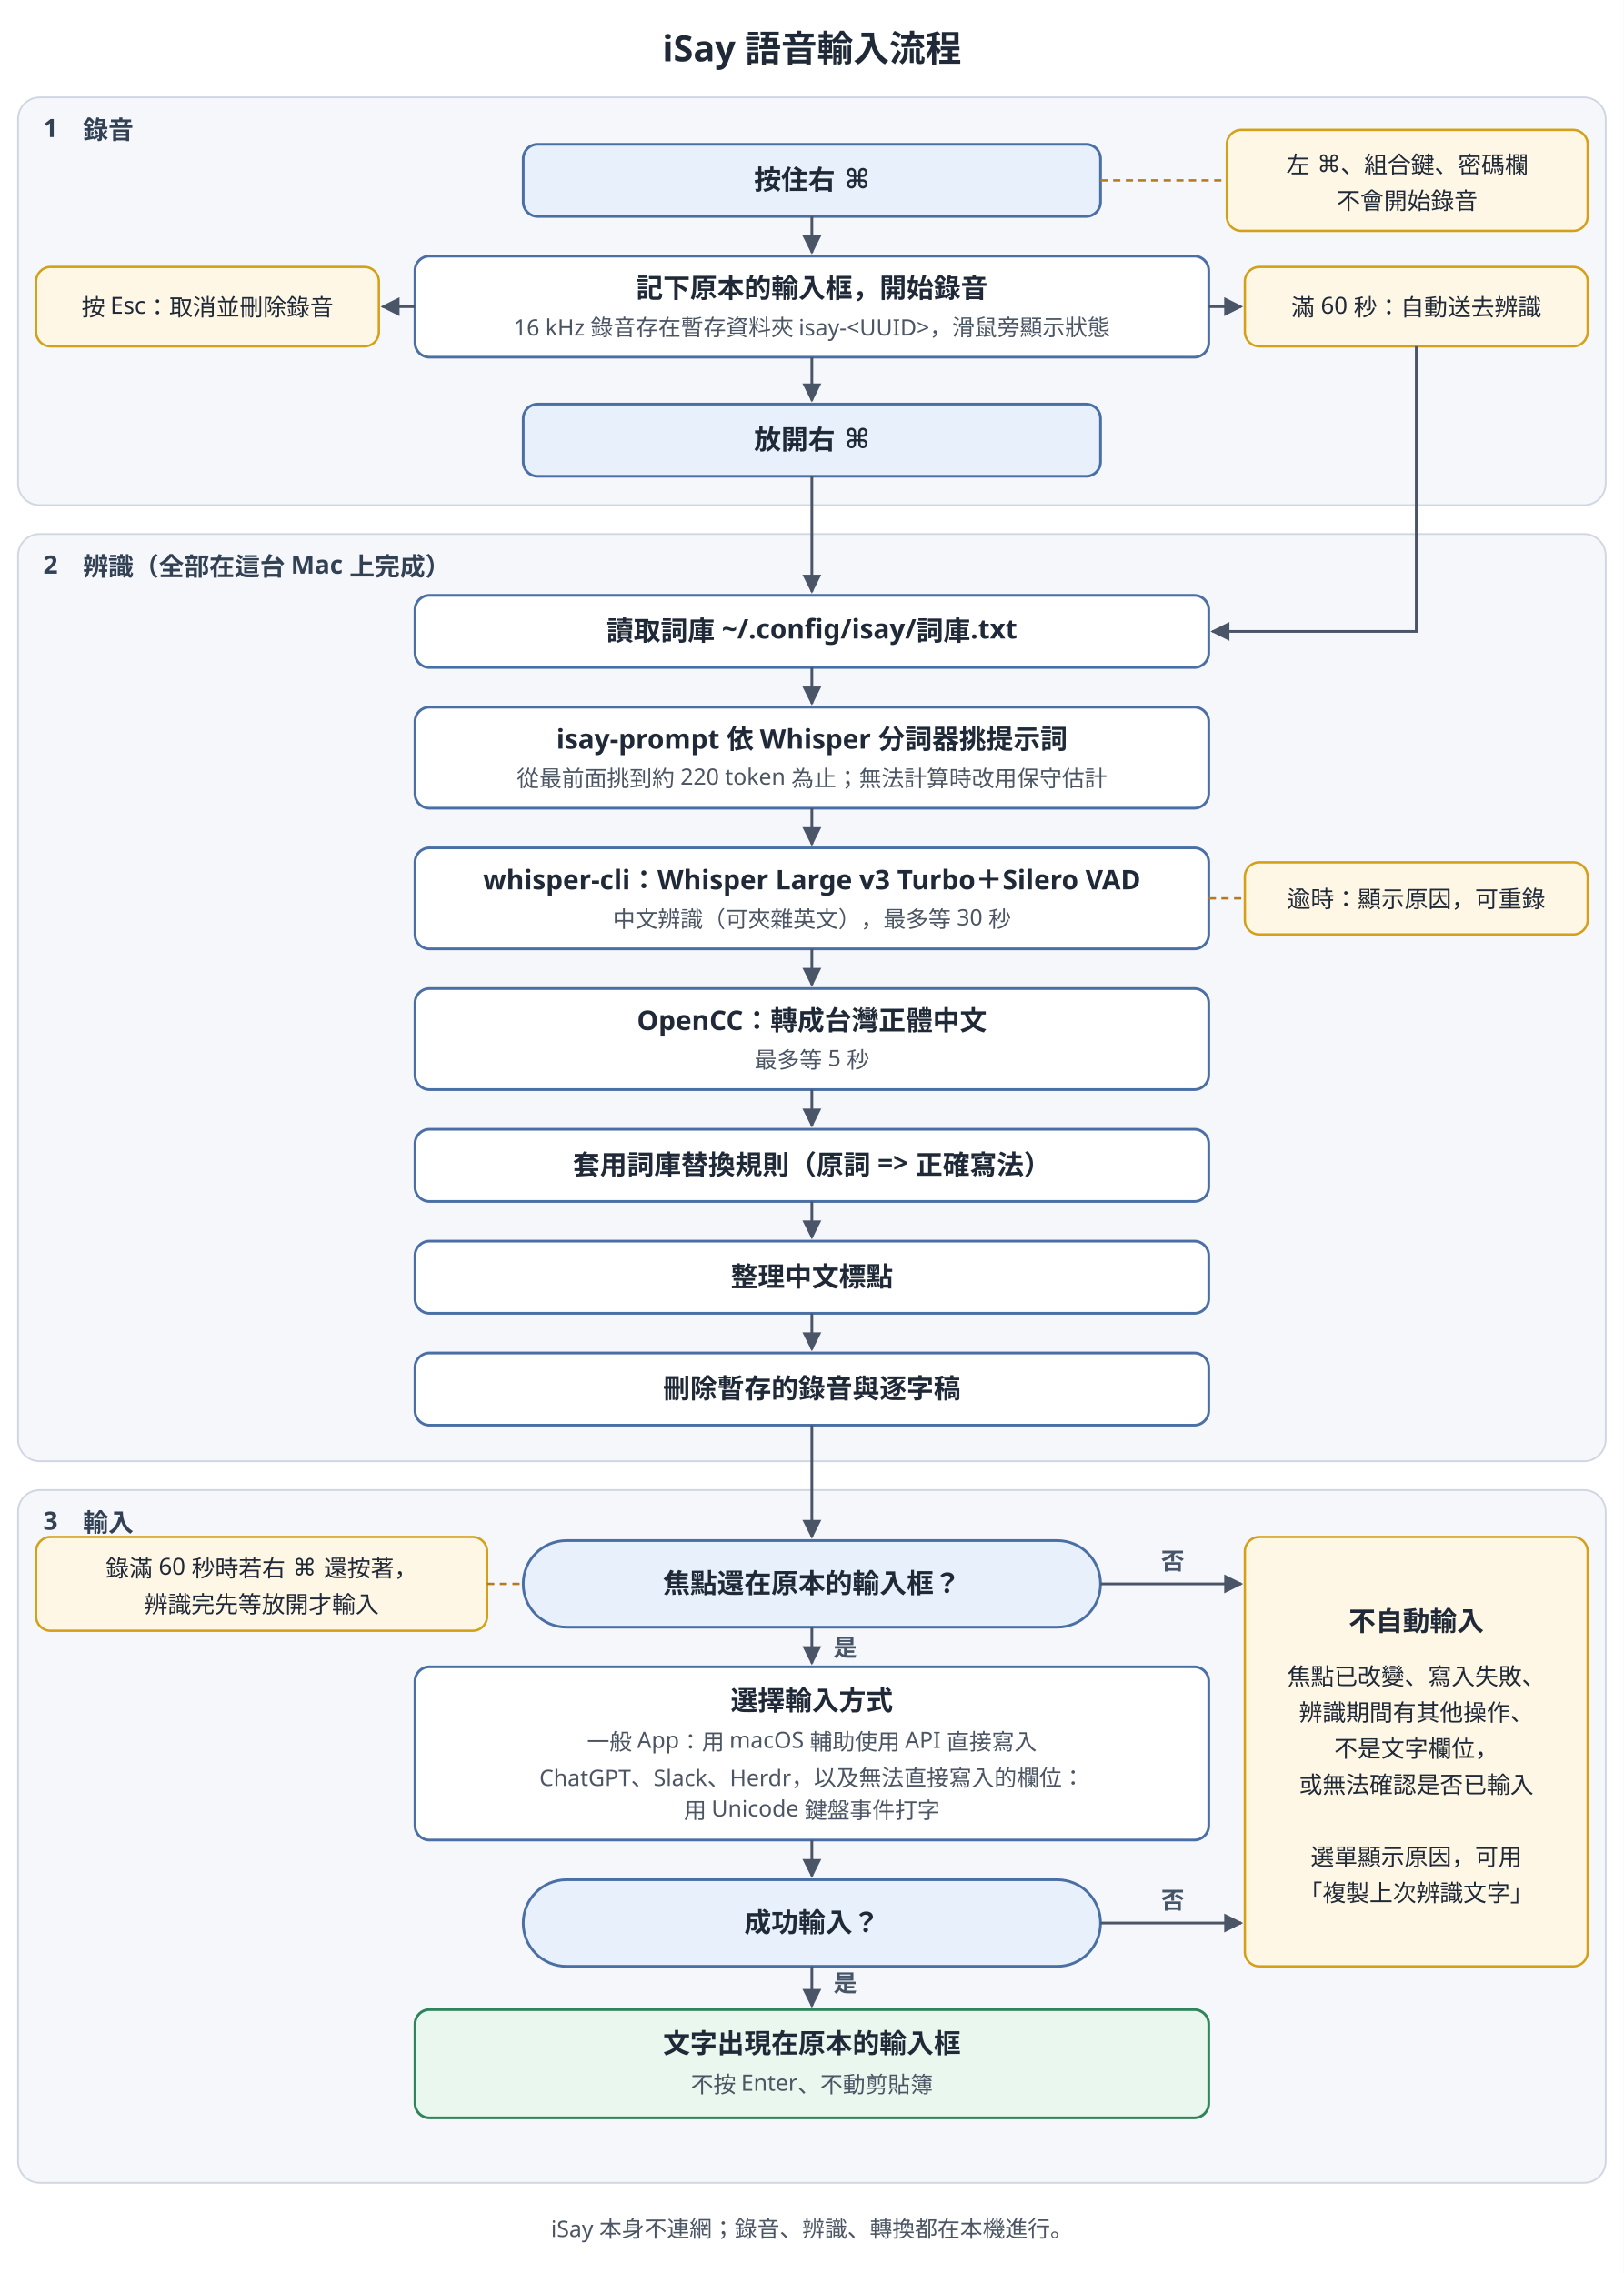
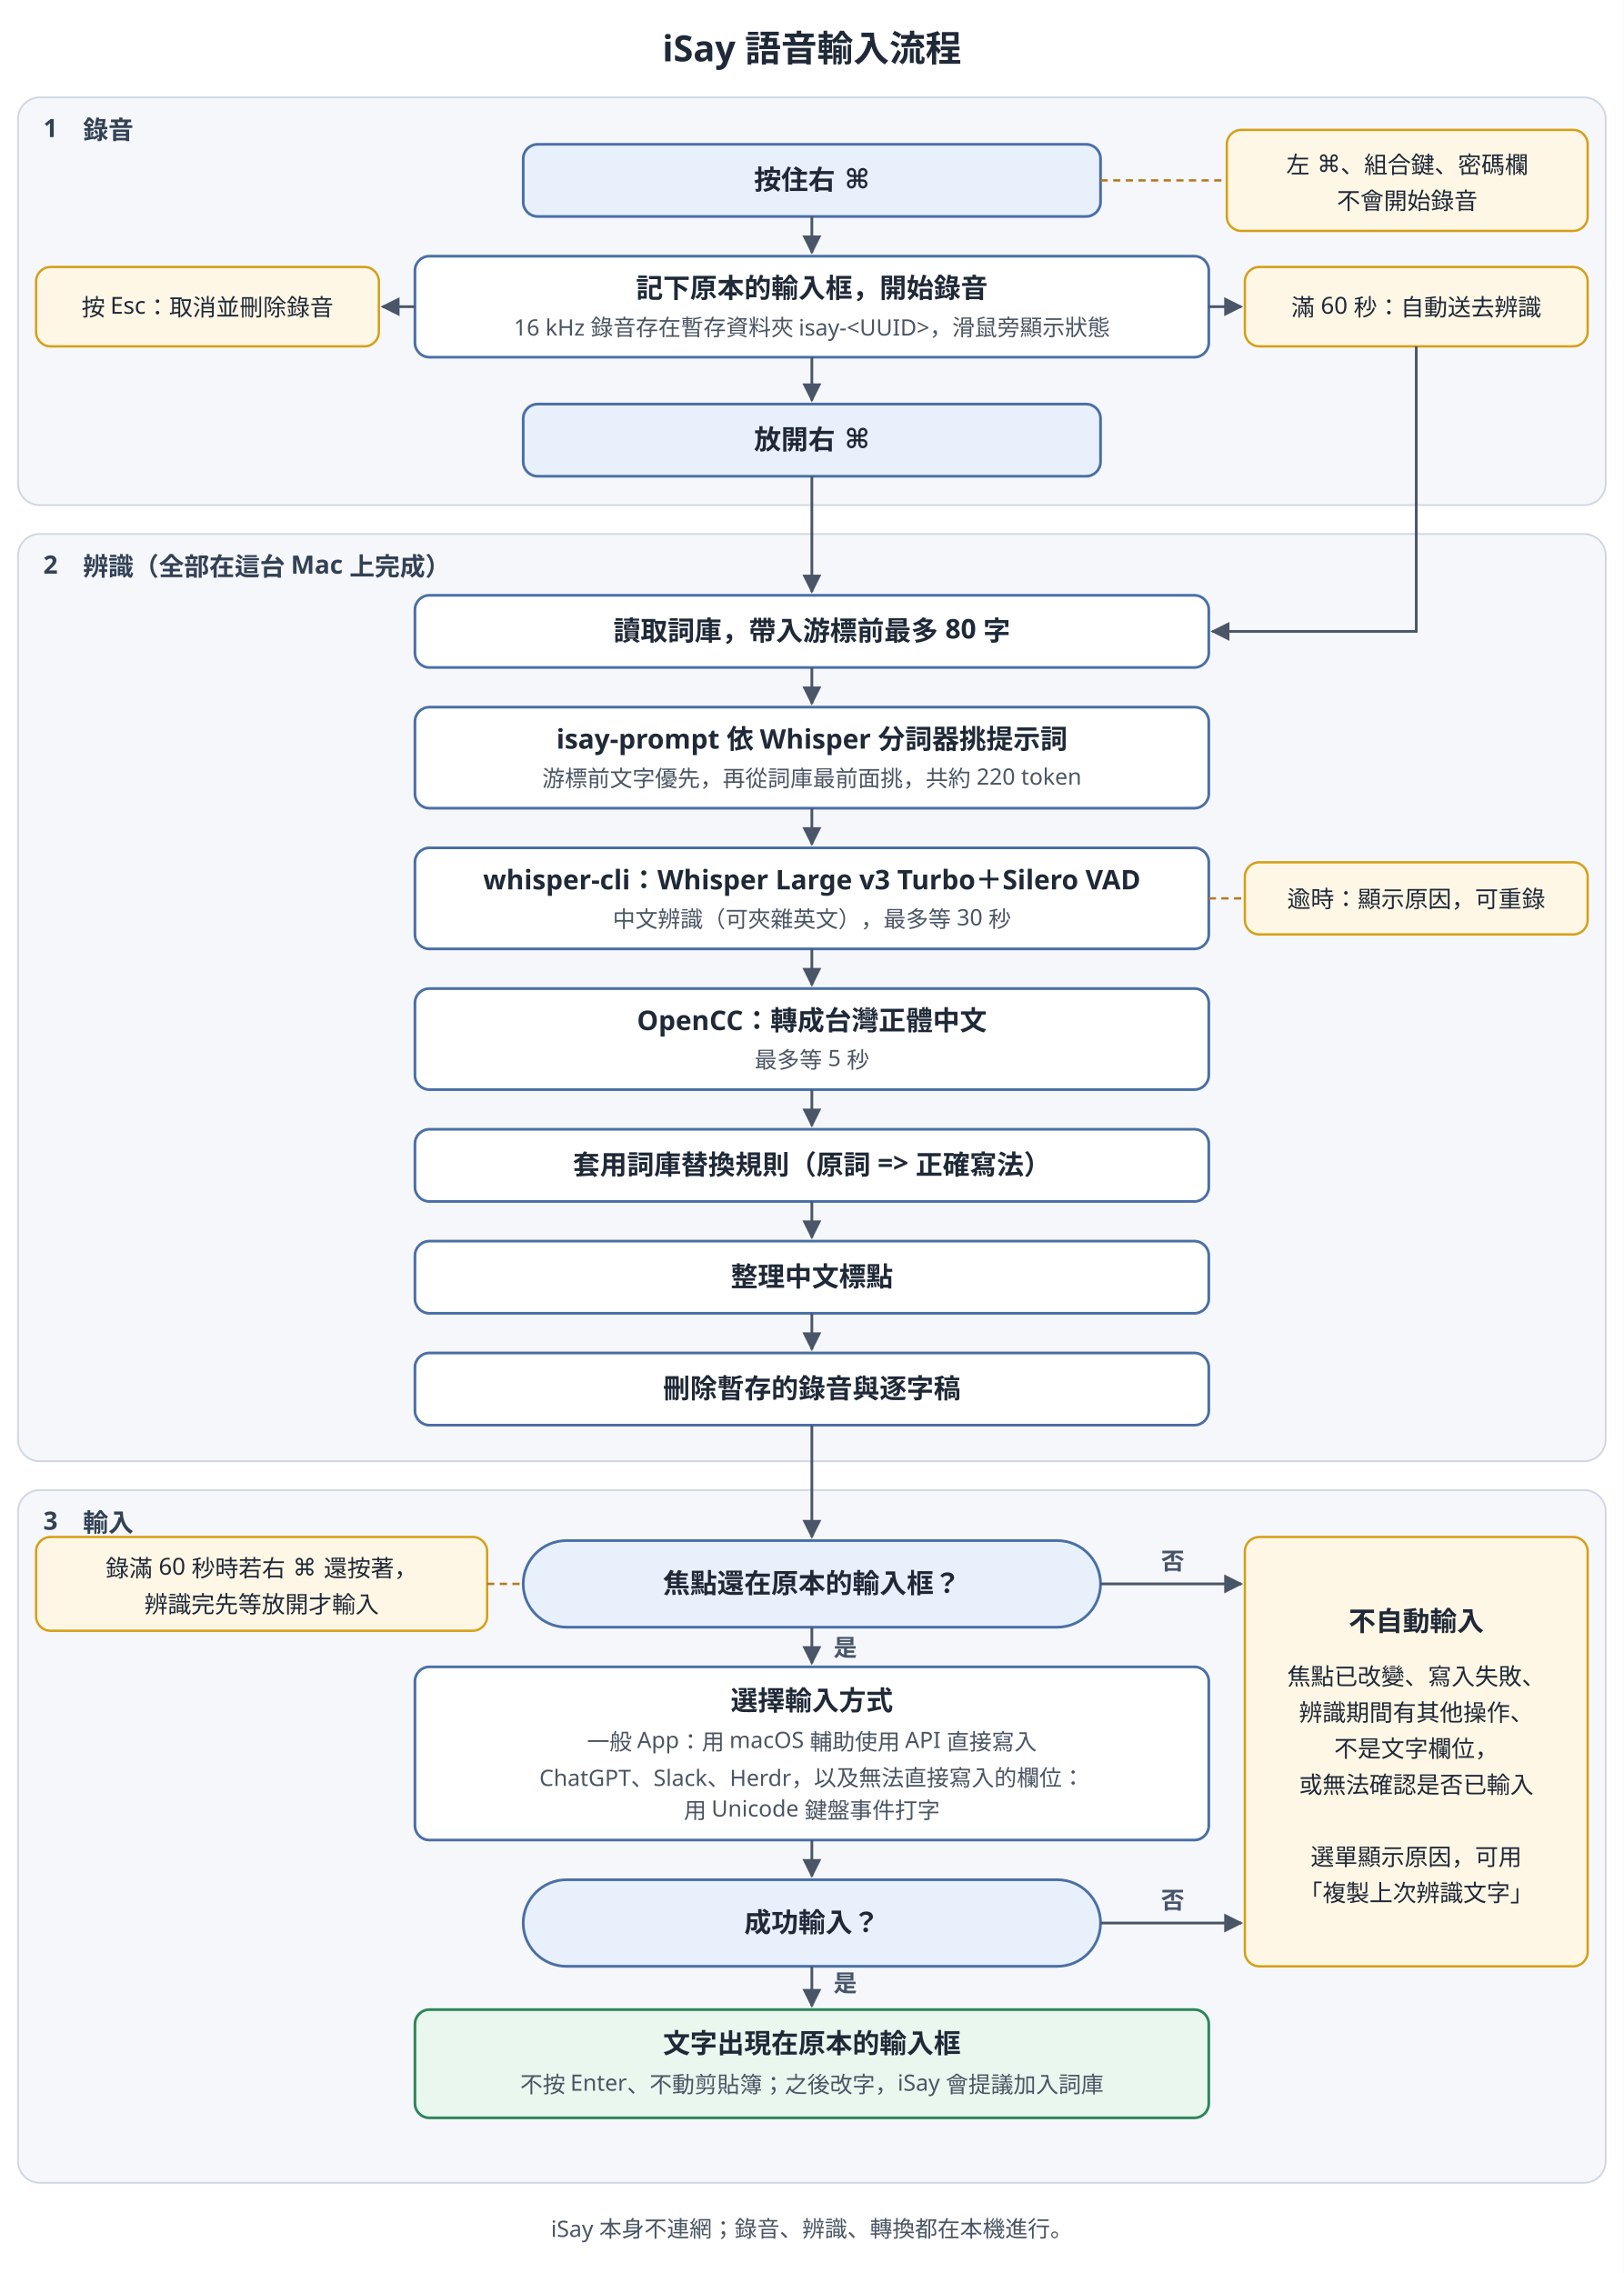
<svg xmlns="http://www.w3.org/2000/svg" viewBox="0 0 900 1260" width="900" height="1260" role="img" aria-labelledby="title desc">
  <defs>
    <style>
      text { font-family: 'PingFang TC', 'Noto Sans TC', 'Microsoft JhengHei', sans-serif; fill: #1f2937; }
      .main { font-size: 15px; font-weight: 600; }
      .sub { font-size: 12.5px; fill: #4b5563; }
      .side { font-size: 13px; }
      .section { font-size: 14px; font-weight: 700; fill: #334155; }
      .label { font-size: 13px; font-weight: 600; fill: #475569; }
      .box { fill: #ffffff; stroke: #4a6fa5; stroke-width: 1.5; }
      .key { fill: #e8f0fb; stroke: #4a6fa5; stroke-width: 1.5; }
      .alt { fill: #fff7e6; stroke: #d4a017; stroke-width: 1.3; }
      .done { fill: #e9f7ef; stroke: #2f855a; stroke-width: 1.5; }
      .bg { fill: #f5f7fb; stroke: #d0d7e2; stroke-width: 1; }
      .arrow { fill: none; stroke: #4a5568; stroke-width: 1.5; marker-end: url(#head); }
      .dash { fill: none; stroke: #b7791f; stroke-width: 1.3; stroke-dasharray: 4 3; }
    </style>
    <marker id="head" viewBox="0 0 10 10" refX="9" refY="5" markerWidth="7" markerHeight="7" orient="auto-start-reverse">
      <path d="M0 0 L10 5 L0 10 z" fill="#4a5568" />
    </marker>
  </defs>
  <rect width="900" height="1260" fill="#ffffff" />
  <text x="450" y="34" text-anchor="middle" style="font-size:20px;font-weight:700">iSay 語音輸入流程</text>
  <rect class="bg" x="10" y="54" width="880" height="226" rx="12" />
  <text class="section" x="24" y="76">1　錄音</text>
  <rect class="key" x="290" y="80" width="320" height="40" rx="8" />
  <text class="main" x="450" y="105" text-anchor="middle">按住右 ⌘</text>
  <rect class="alt" x="680" y="72" width="200" height="56" rx="8" />
  <text class="side" x="780" y="96" text-anchor="middle">左 ⌘、組合鍵、密碼欄</text>
  <text class="side" x="780" y="116" text-anchor="middle">不會開始錄音</text>
  <path class="dash" d="M610 100 H680" />
  <path class="arrow" d="M450 120 V140" />
  <rect class="box" x="230" y="142" width="440" height="56" rx="8" />
  <text class="main" x="450" y="165" text-anchor="middle">記下原本的輸入框，開始錄音</text>
  <text class="sub" x="450" y="186" text-anchor="middle">16 kHz 錄音存在暫存資料夾 isay-&lt;UUID&gt;，滑鼠旁顯示狀態</text>
  <rect class="alt" x="20" y="148" width="190" height="44" rx="8" />
  <text class="side" x="115" y="175" text-anchor="middle">按 Esc：取消並刪除錄音</text>
  <path class="arrow" d="M230 170 H212" />
  <rect class="alt" x="690" y="148" width="190" height="44" rx="8" />
  <text class="side" x="785" y="175" text-anchor="middle">滿 60 秒：自動送去辨識</text>
  <path class="arrow" d="M670 170 H688" />
  <path class="arrow" d="M450 198 V222" />
  <rect class="key" x="290" y="224" width="320" height="40" rx="8" />
  <text class="main" x="450" y="249" text-anchor="middle">放開右 ⌘</text>
  <rect class="bg" x="10" y="296" width="880" height="514" rx="12" />
  <text class="section" x="24" y="318">2　辨識（全部在這台 Mac 上完成）</text>
  <path class="arrow" d="M450 264 V328" />
  <rect class="box" x="230" y="330" width="440" height="40" rx="8" />
-   <text class="main" x="450" y="355" text-anchor="middle">讀取詞庫 ~/.config/isay/詞庫.txt</text>
+   <text class="main" x="450" y="355" text-anchor="middle">讀取詞庫，帶入游標前最多 80 字</text>
  <path class="arrow" d="M450 370 V390" />
  <rect class="box" x="230" y="392" width="440" height="56" rx="8" />
  <text class="main" x="450" y="415" text-anchor="middle">isay-prompt 依 Whisper 分詞器挑提示詞</text>
-   <text class="sub" x="450" y="436" text-anchor="middle">從最前面挑到約 220 token 為止；無法計算時改用保守估計</text>
+   <text class="sub" x="450" y="436" text-anchor="middle">游標前文字優先，再從詞庫最前面挑，共約 220 token</text>
  <path class="arrow" d="M450 448 V468" />
  <rect class="box" x="230" y="470" width="440" height="56" rx="8" />
  <text class="main" x="450" y="493" text-anchor="middle">whisper-cli：Whisper Large v3 Turbo＋Silero VAD</text>
  <text class="sub" x="450" y="514" text-anchor="middle">中文辨識（可夾雜英文），最多等 30 秒</text>
  <path class="arrow" d="M450 526 V546" />
  <rect class="box" x="230" y="548" width="440" height="56" rx="8" />
  <text class="main" x="450" y="571" text-anchor="middle">OpenCC：轉成台灣正體中文</text>
  <text class="sub" x="450" y="592" text-anchor="middle">最多等 5 秒</text>
  <path class="arrow" d="M450 604 V624" />
  <rect class="box" x="230" y="626" width="440" height="40" rx="8" />
  <text class="main" x="450" y="651" text-anchor="middle">套用詞庫替換規則（原詞 =&gt; 正確寫法）</text>
  <path class="arrow" d="M450 666 V686" />
  <rect class="box" x="230" y="688" width="440" height="40" rx="8" />
  <text class="main" x="450" y="713" text-anchor="middle">整理中文標點</text>
  <path class="arrow" d="M450 728 V748" />
  <rect class="box" x="230" y="750" width="440" height="40" rx="8" />
  <text class="main" x="450" y="775" text-anchor="middle">刪除暫存的錄音與逐字稿</text>
  <rect class="alt" x="690" y="478" width="190" height="40" rx="8" />
  <text class="side" x="785" y="503" text-anchor="middle">逾時：顯示原因，可重錄</text>
  <path class="dash" d="M670 498 H690" />
  <path class="arrow" d="M785 192 V350 H672" />
  <rect class="bg" x="10" y="826" width="880" height="384" rx="12" />
  <text class="section" x="24" y="848">3　輸入</text>
  <rect class="alt" x="20" y="852" width="250" height="52" rx="8" />
  <text class="side" x="145" y="874" text-anchor="middle">錄滿 60 秒時若右 ⌘ 還按著，</text>
  <text class="side" x="145" y="894" text-anchor="middle">辨識完先等放開才輸入</text>
  <path class="dash" d="M270 878 H290" />
  <path class="arrow" d="M450 790 V852" />
  <rect class="key" x="290" y="854" width="320" height="48" rx="24" />
  <text class="main" x="450" y="883" text-anchor="middle">焦點還在原本的輸入框？</text>
  <path class="arrow" d="M610 878 H688" />
  <text class="label" x="650" y="870" text-anchor="middle">否</text>
  <text class="label" x="462" y="918">是</text>
  <path class="arrow" d="M450 902 V922" />
  <rect class="box" x="230" y="924" width="440" height="96" rx="8" />
  <text class="main" x="450" y="948" text-anchor="middle">選擇輸入方式</text>
  <text class="sub" x="450" y="970" text-anchor="middle">一般 App：用 macOS 輔助使用 API 直接寫入</text>
  <text class="sub" x="450" y="990" text-anchor="middle">ChatGPT、Slack、Herdr，以及無法直接寫入的欄位：</text>
  <text class="sub" x="450" y="1008" text-anchor="middle">用 Unicode 鍵盤事件打字</text>
  <path class="arrow" d="M450 1020 V1040" />
  <rect class="key" x="290" y="1042" width="320" height="48" rx="24" />
  <text class="main" x="450" y="1071" text-anchor="middle">成功輸入？</text>
  <path class="arrow" d="M610 1066 H688" />
  <text class="label" x="650" y="1058" text-anchor="middle">否</text>
  <rect class="alt" x="690" y="852" width="190" height="238" rx="8" />
  <text class="main" x="785" y="904" text-anchor="middle">不自動輸入</text>
  <text class="side" x="785" y="934" text-anchor="middle">焦點已改變、寫入失敗、</text>
  <text class="side" x="785" y="954" text-anchor="middle">辨識期間有其他操作、</text>
  <text class="side" x="785" y="974" text-anchor="middle">不是文字欄位，</text>
  <text class="side" x="785" y="994" text-anchor="middle">或無法確認是否已輸入</text>
  <text class="side" x="785" y="1034" text-anchor="middle">選單顯示原因，可用</text>
  <text class="side" x="785" y="1054" text-anchor="middle">「複製上次辨識文字」</text>
  <text class="label" x="462" y="1104">是</text>
  <path class="arrow" d="M450 1090 V1112" />
  <rect class="done" x="230" y="1114" width="440" height="60" rx="8" />
  <text class="main" x="450" y="1138" text-anchor="middle">文字出現在原本的輸入框</text>
-   <text class="sub" x="450" y="1160" text-anchor="middle">不按 Enter、不動剪貼簿</text>
+   <text class="sub" x="450" y="1160" text-anchor="middle">不按 Enter、不動剪貼簿；之後改字，iSay 會提議加入詞庫</text>
  <text class="sub" x="450" y="1240" text-anchor="middle">iSay 本身不連網；錄音、辨識、轉換都在本機進行。</text>
</svg>
